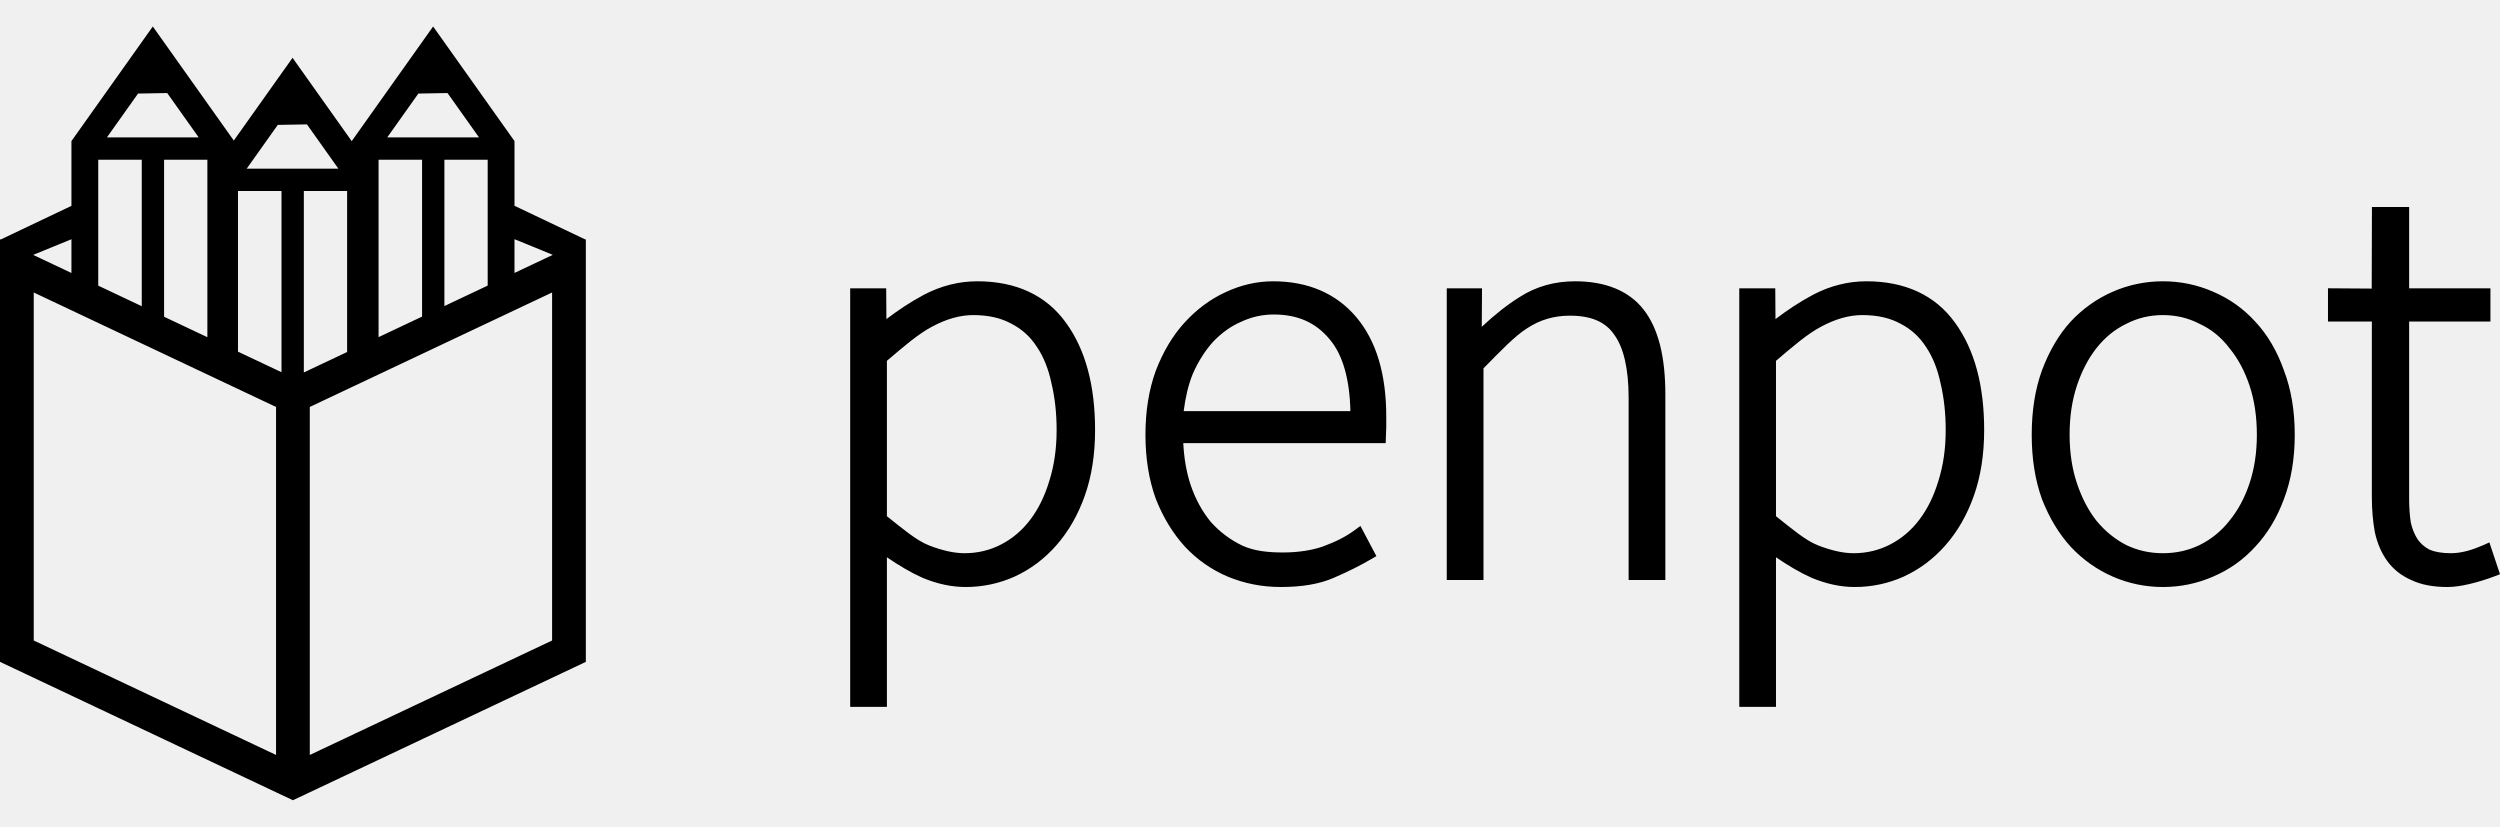
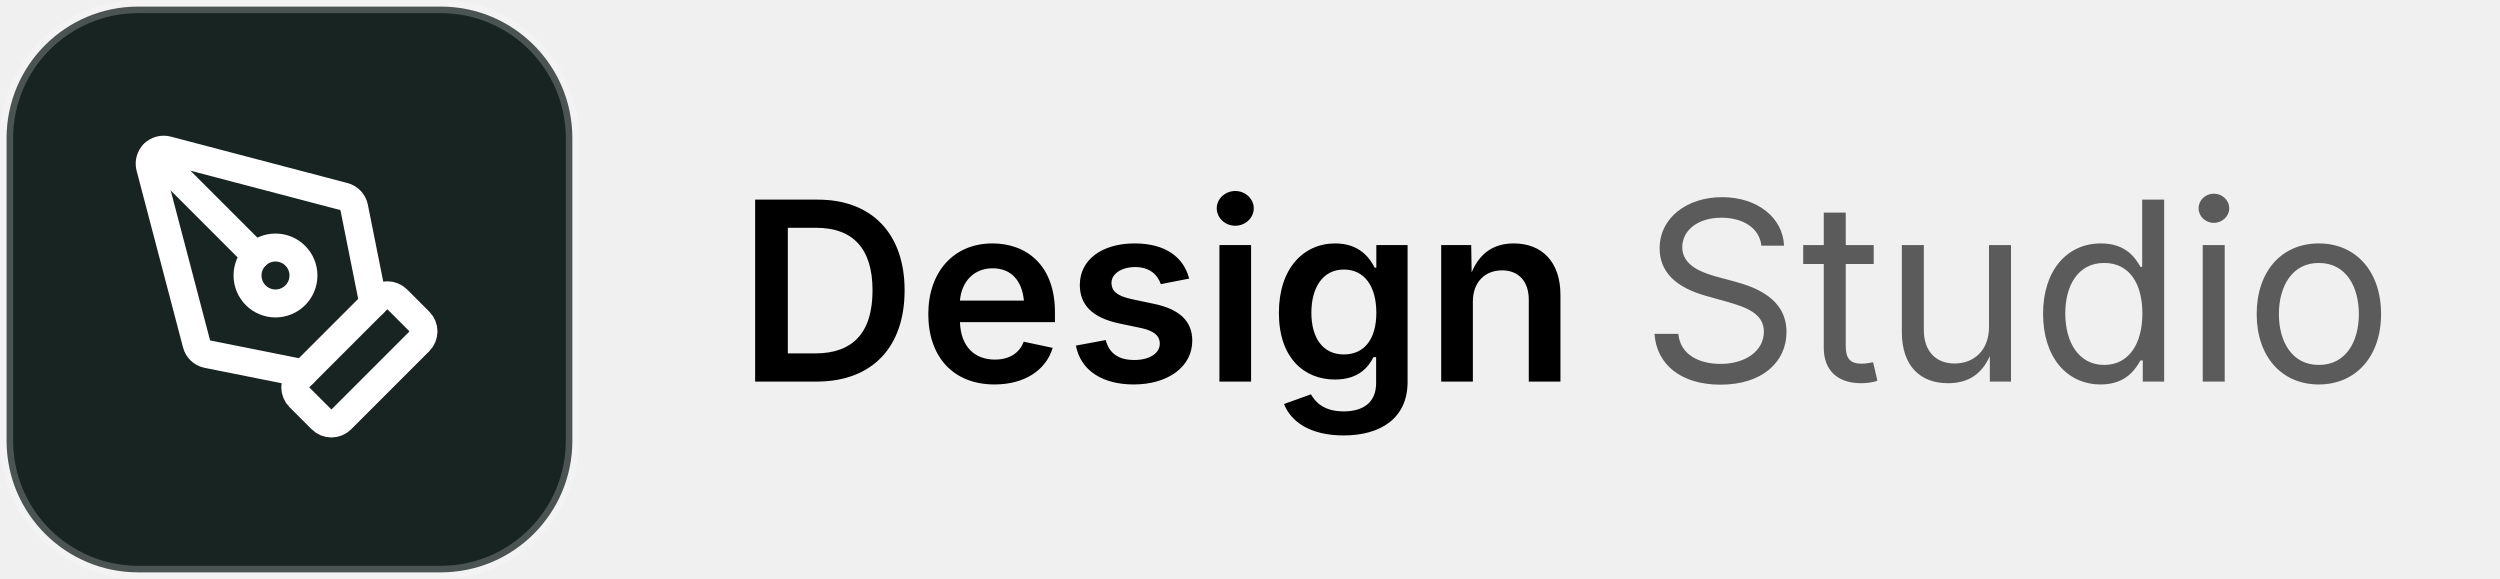
- <svg xmlns="http://www.w3.org/2000/svg" title="Penpot logo" alt="Penpot logo" height="500" viewBox="0 0 1512.006 500" width="1512.006">
-   <path d="M92.418 16.013l-49.21 69.31v39.179L.386 144.87 0 144.69v255.605l166.955 78.877 10.203 4.815 10.202-4.815 166.955-78.877V144.689l-.314.149-42.835-20.376V85.324l-1.498-2.108-47.714-67.203-49.212 69.31v.07l-35.81-50.433-35.53 50.044-1.27-1.788zm8.707 40.26l19.033 26.807h-55.48l18.813-26.492zm169.533 0l19.036 26.807h-55.48l18.808-26.492zm-85.02 18.95l19.034 26.803h-55.474l18.807-26.491zM59.419 96.589H85.73v88.601l-26.313-12.432zm39.822 0h26.181v107.35L99.24 191.57zm129.716 0h26.31v94.89l-26.31 12.43zm39.817 0h26.18v76.14l-26.18 12.367zm-124.839 18.946h26.313v109.579l-26.313-12.432zm39.822 0h26.18v97.36l-26.18 12.37zm1250.79 9.673l-.13 49.326-26.45-.18v20.098h26.528v105.964c0 7.718.601 14.876 1.823 21.473l.012.057.013.06c1.498 6.739 4.03 12.614 7.641 17.517 3.643 4.943 8.518 8.743 14.402 11.31 6.002 2.854 13.305 4.188 21.874 4.188 3.906 0 8.377-.638 13.502-1.858a122.683 122.683 0 0015.265-4.723l2.98-1.137-6.428-19.274-3.37 1.556c-6.548 2.838-12.965 4.96-19.827 4.998-5.528 0-9.873-.794-13.056-2.164-3.037-1.644-5.384-3.704-7.166-6.262-1.86-2.908-3.227-6.253-4.091-10.096-.666-4.251-1.014-8.99-1.014-14.228V194.452h49.163V174.37h-49.163v-49.163zM311.162 144.655l23.167 9.471-23.167 10.944zm-267.954.034v20.413l-23.162-10.943zm1085.59 25.431l.003.003v.002c-11.151 0-21.974 2.746-32.31 8.16l-.014.01-.015.007c-8.35 4.48-15.318 9.158-22.644 14.686l-.132-18.617h-21.77v253.156h22.204v-90.49c7.276 4.963 14.464 9.266 21.502 12.394l.035.015.037.017c8.831 3.68 17.53 5.558 26.036 5.558 10.35 0 20.273-2.106 29.649-6.301l.017-.008.02-.01c9.613-4.436 18.024-10.749 25.151-18.86l-.007.003c7.38-8.365 13.133-18.423 17.264-30.088 4.156-11.735 6.202-24.97 6.202-39.66 0-26.873-5.764-48.61-17.599-64.892l-.005-.008c-11.928-16.645-30.22-25.077-53.623-25.077zm-537.717.003v.002c-11.152 0-21.974 2.746-32.31 8.16l-.014.01-.015.007c-8.35 4.48-15.318 9.16-22.645 14.689l-.13-18.62h-21.77V427.53H536.4v-90.491c7.276 4.963 14.463 9.264 21.502 12.392l.035.017.037.018c8.831 3.68 17.53 5.558 26.036 5.558 10.35 0 20.273-2.107 29.649-6.301l.017-.01.02-.008c9.612-4.437 18.024-10.75 25.151-18.86l-.007.003c7.38-8.365 13.133-18.423 17.264-30.088 4.156-11.735 6.202-24.97 6.202-39.661 0-26.873-5.764-48.61-17.599-64.892l-.005-.007c-11.928-16.645-30.218-25.077-53.621-25.077zm361.519 0v.002c-12.33 0-23.506 3.12-33.236 9.348-7.945 4.891-15.644 11.122-23.19 18.189l.156-23.291h-21.326v176.407h22.208V222.78c9.853-9.975 18.726-19.422 26.387-24.238l.027-.02.028-.017c7.73-5.08 16.216-7.59 25.763-7.59 13.216 0 21.738 3.903 26.954 11.623l.03.042.032.044c5.472 7.577 8.565 20.24 8.565 38.022v110.13h22.206V238.523c0-22.576-4.137-39.704-13.078-51.2-8.959-11.517-23.178-17.2-41.526-17.2zm-182.585.002c-9.918 0-19.62 2.244-28.976 6.67-.005.003-.009.006-.015.008-9.149 4.207-17.416 10.392-24.752 18.461l-.002.003c-7.152 7.891-12.895 17.58-17.262 28.983l-.013.03-.01.03c-4.16 11.5-6.212 24.387-6.212 38.618 0 14.23 2.052 27.12 6.212 38.62l.012.04.018.04c4.374 11.178 10.243 20.86 17.611 28.965l.02.018.015.02c7.376 7.868 16.035 13.931 25.881 18.116l.013.005.015.005c10.073 4.177 20.787 6.264 32.042 6.264 12.795 0 23.485-1.786 32.08-5.57l.017-.01c8.357-3.583 16.02-7.414 22.988-11.499l2.747-1.607-9.665-18.253-3.106 2.301c-6.11 4.526-12.137 7.34-19.392 10.064-6.888 2.44-15.384 3.69-24.255 3.69-9.242 0-17.45-.877-24.747-4.185-7.372-3.58-13.694-8.354-19.05-14.367-5.13-6.257-9.176-13.645-12.12-22.248-.001-.003-.001-.006-.003-.008-2.61-7.84-3.984-16.33-4.463-25.307h122.424c0-3.46.332-6.785.344-9.69v-6.365c0-25.505-5.917-45.711-18.114-60.149-12.172-14.407-29.258-21.69-50.282-21.69zm538.136 0c-10.576 0-20.72 2.103-30.326 6.29-9.609 4.188-18.136 10.248-25.5 18.103l-.017.02-.023.02c-7.163 7.904-12.907 17.72-17.272 29.36l-.007.017-.008.02c-4.162 11.507-6.21 24.512-6.21 38.972 0 14.461 2.048 27.468 6.21 38.975l.015.04.017.04c4.37 11.166 10.113 20.73 17.253 28.609l.02.017.02.022c7.363 7.855 15.888 13.913 25.497 18.102 9.606 4.187 19.754 6.289 30.33 6.289 10.577 0 20.723-2.102 30.328-6.29 9.836-4.184 18.377-10.247 25.518-18.12 7.392-7.89 13.153-17.481 17.292-28.674 4.407-11.517 6.579-24.54 6.579-39.01 0-14.464-2.17-27.48-6.574-38.995-4.133-11.652-9.89-21.487-17.3-29.396-7.14-7.872-15.68-13.938-25.515-18.122-9.604-4.187-19.75-6.289-30.325-6.289zm-1287.748 6.77l146.552 69.231v210.475l-146.552-69.23zm313.507 0V387.37l-146.55 69.231V246.126zm436.454 13.313h.003c14.542 0 25.502 4.934 33.87 15.063l.007.015.01.015c7.776 9.208 12.013 23.687 12.474 43.342H715.896c1.054-8.32 2.805-15.96 5.546-22.623 3.402-7.696 7.557-14.188 12.45-19.53 5.14-5.358 10.76-9.311 16.917-11.95l.044-.022.045-.02c6.177-2.867 12.622-4.29 19.467-4.29zm-181.757.352v.003c9.235 0 16.894 1.793 23.152 5.246l.04.02.039.022c6.338 3.278 11.401 7.906 15.352 14.052l.018.025.014.022c3.972 5.957 6.894 13.206 8.71 21.83l.007.042.013.04c2.056 8.68 3.094 18.089 3.094 28.237 0 11.26-1.494 21.522-4.444 30.825l-.01.025-.008.025c-2.732 9.108-6.57 16.867-11.488 23.35-4.911 6.474-10.757 11.427-17.624 14.971-6.843 3.532-14.175 5.288-22.171 5.288-6.048 0-13.214-1.53-21.43-4.726-7.694-2.992-16.247-10.344-25.469-17.66V218.23c9.78-8.334 18.904-16.242 27.227-20.623l.013-.005.014-.01c8.82-4.75 17.109-7.032 24.95-7.032zm537.717 0l.003.003c9.235 0 16.894 1.793 23.152 5.246l.04.02.04.022c6.337 3.278 11.4 7.906 15.351 14.052l.018.025.015.022c3.97 5.957 6.893 13.206 8.709 21.83l.007.042.013.04c2.056 8.68 3.094 18.089 3.094 28.237 0 11.26-1.494 21.522-4.444 30.825l-.013.025-.007.025c-2.733 9.108-6.57 16.867-11.489 23.35-4.91 6.474-10.756 11.427-17.623 14.971-6.844 3.532-14.176 5.288-22.172 5.288-6.048 0-13.213-1.53-21.43-4.726-7.694-2.992-16.247-10.344-25.468-17.66V218.23c9.78-8.334 18.903-16.242 27.226-20.623l.013-.008.015-.007c8.82-4.75 17.108-7.032 24.95-7.032zm181.83 0v.003c7.995 0 15.327 1.758 22.17 5.29l.06.028.055.027c7.065 3.312 12.979 8.123 17.864 14.562l.037.052.039.047c5.138 6.255 9.195 13.775 12.15 22.64 2.935 8.807 4.426 18.7 4.426 29.718 0 10.776-1.488 20.55-4.427 29.365-2.954 8.864-7.011 16.382-12.15 22.637l-.022.03-.02.03c-4.89 6.221-10.838 11.067-17.953 14.628-6.85 3.312-14.211 4.966-22.231 4.966-8.01 0-15.365-1.652-22.209-4.956-6.88-3.558-12.855-8.422-17.997-14.676-4.909-6.256-8.858-13.787-11.815-22.66-2.939-8.815-4.43-18.588-4.43-29.364 0-11.017 1.494-20.91 4.43-29.718 2.96-8.883 6.914-16.422 11.83-22.682l.005-.005.005-.01c5.142-6.48 11.092-11.315 17.93-14.624l.04-.02.037-.017c6.843-3.533 14.177-5.291 22.173-5.291z" />
+ <svg xmlns="http://www.w3.org/2000/svg" width="190" height="44" viewBox="0 0 190 44">
+   <rect x=".5" y=".5" width="43" height="43" rx="10" fill="#182421" stroke="#ffffff" stroke-opacity=".22" />
+   <g transform="translate(9.25 9.25) scale(1.0625)" fill="none" stroke="#fff" stroke-width="2" stroke-linecap="round" stroke-linejoin="round">
+     <path d="M15.707 21.293a1 1 0 0 1-1.414 0l-1.586-1.586a1 1 0 0 1 0-1.414l5.586-5.586a1 1 0 0 1 1.414 0l1.586 1.586a1 1 0 0 1 0 1.414z" />
+     <path d="m18 13-1.375-6.874a1 1 0 0 0-.746-.776L3.235 2.028a1 1 0 0 0-1.207 1.207L5.35 15.879a1 1 0 0 0 .776.746L13 18" />
+     <path d="m2.3 2.3 7.286 7.286" />
+     <circle cx="11" cy="11" r="2" />
+   </g>
+   <text x="56" y="29" font-family="Inter, system-ui, sans-serif" font-size="19" font-weight="600" fill="currentColor">Design <tspan font-weight="400" fill-opacity=".62">Studio</tspan>
+   </text>
</svg>
